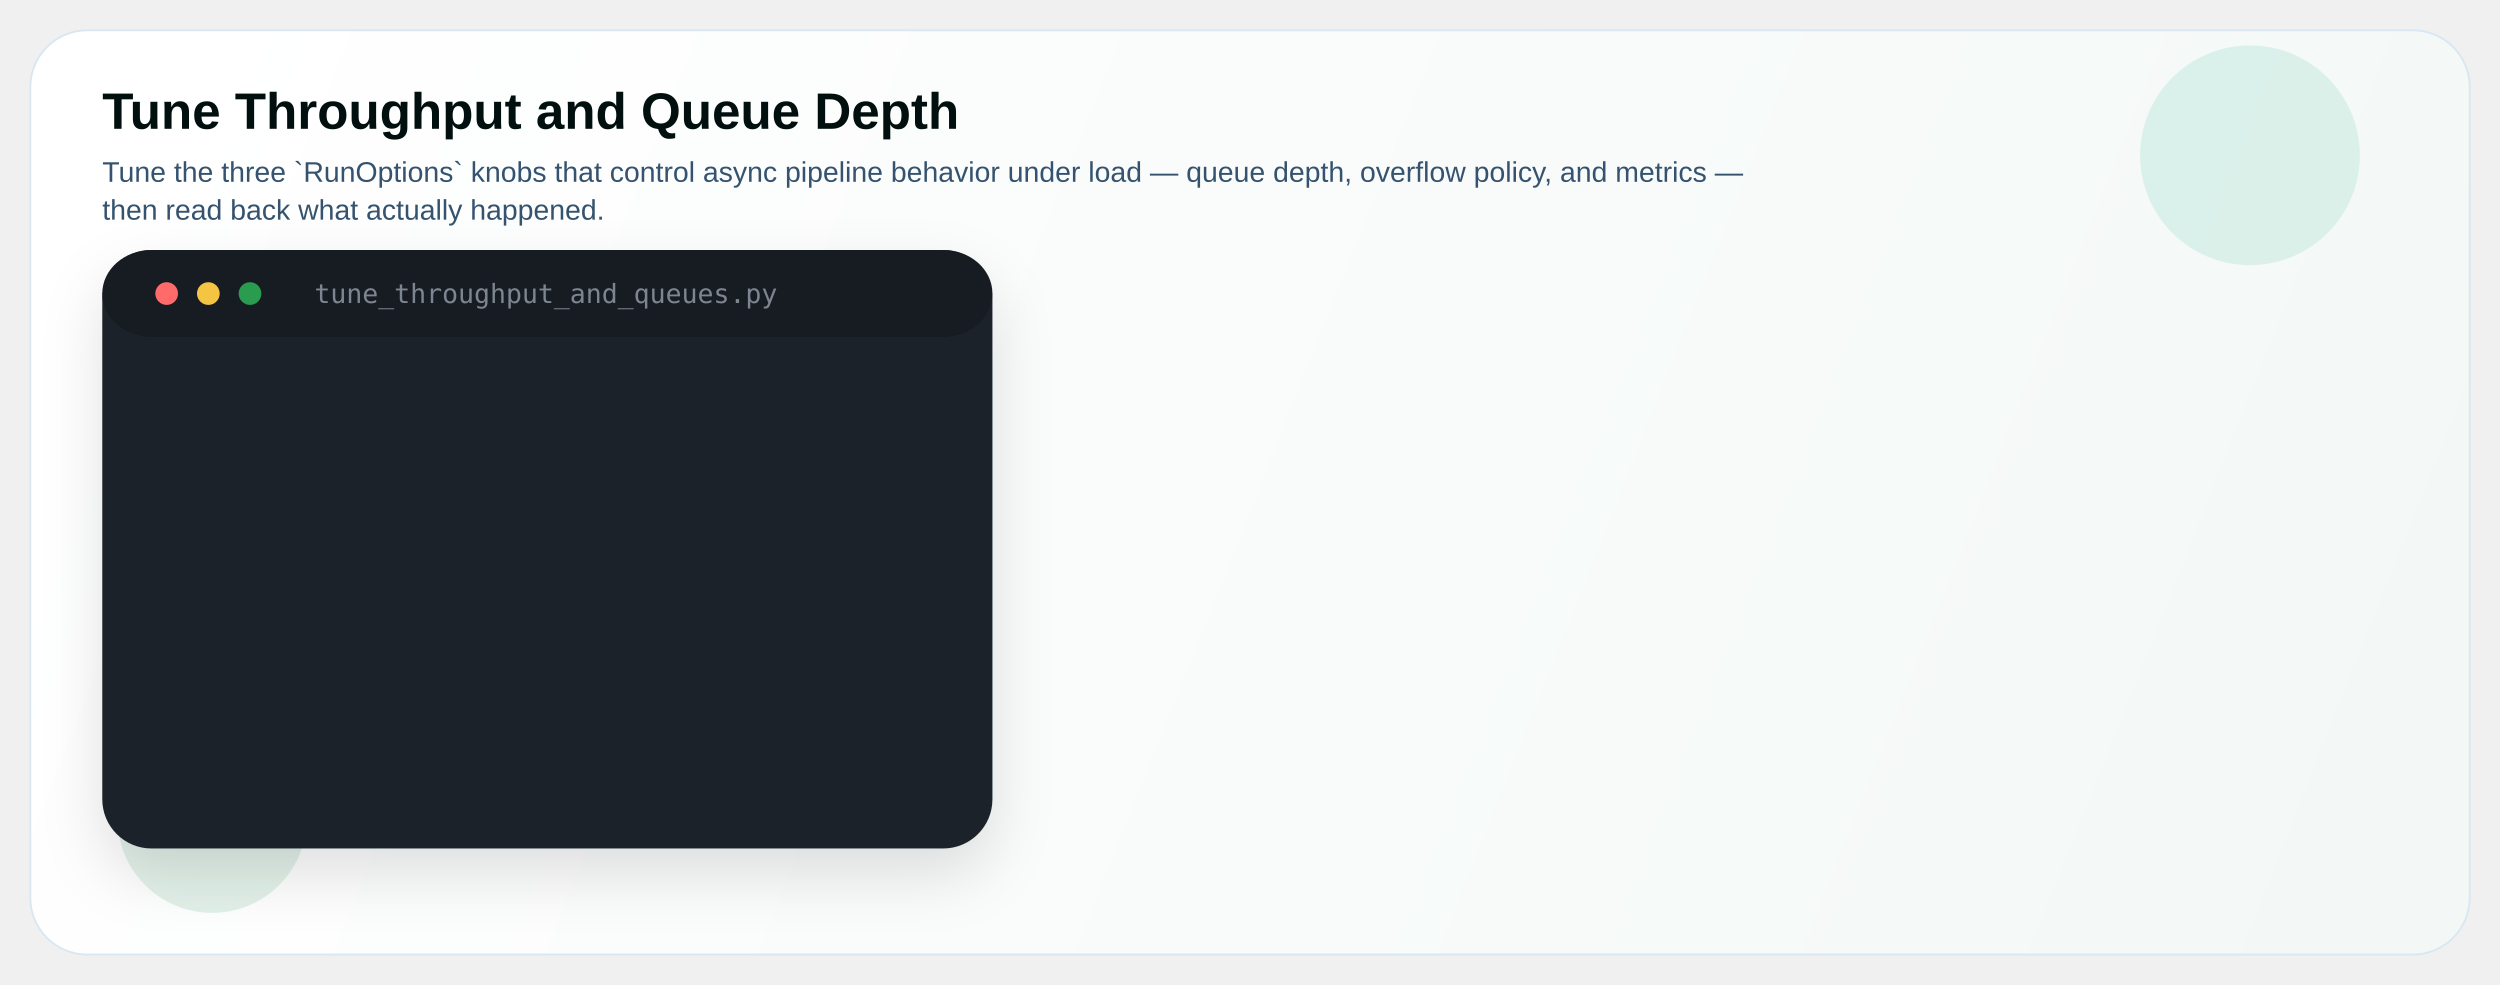
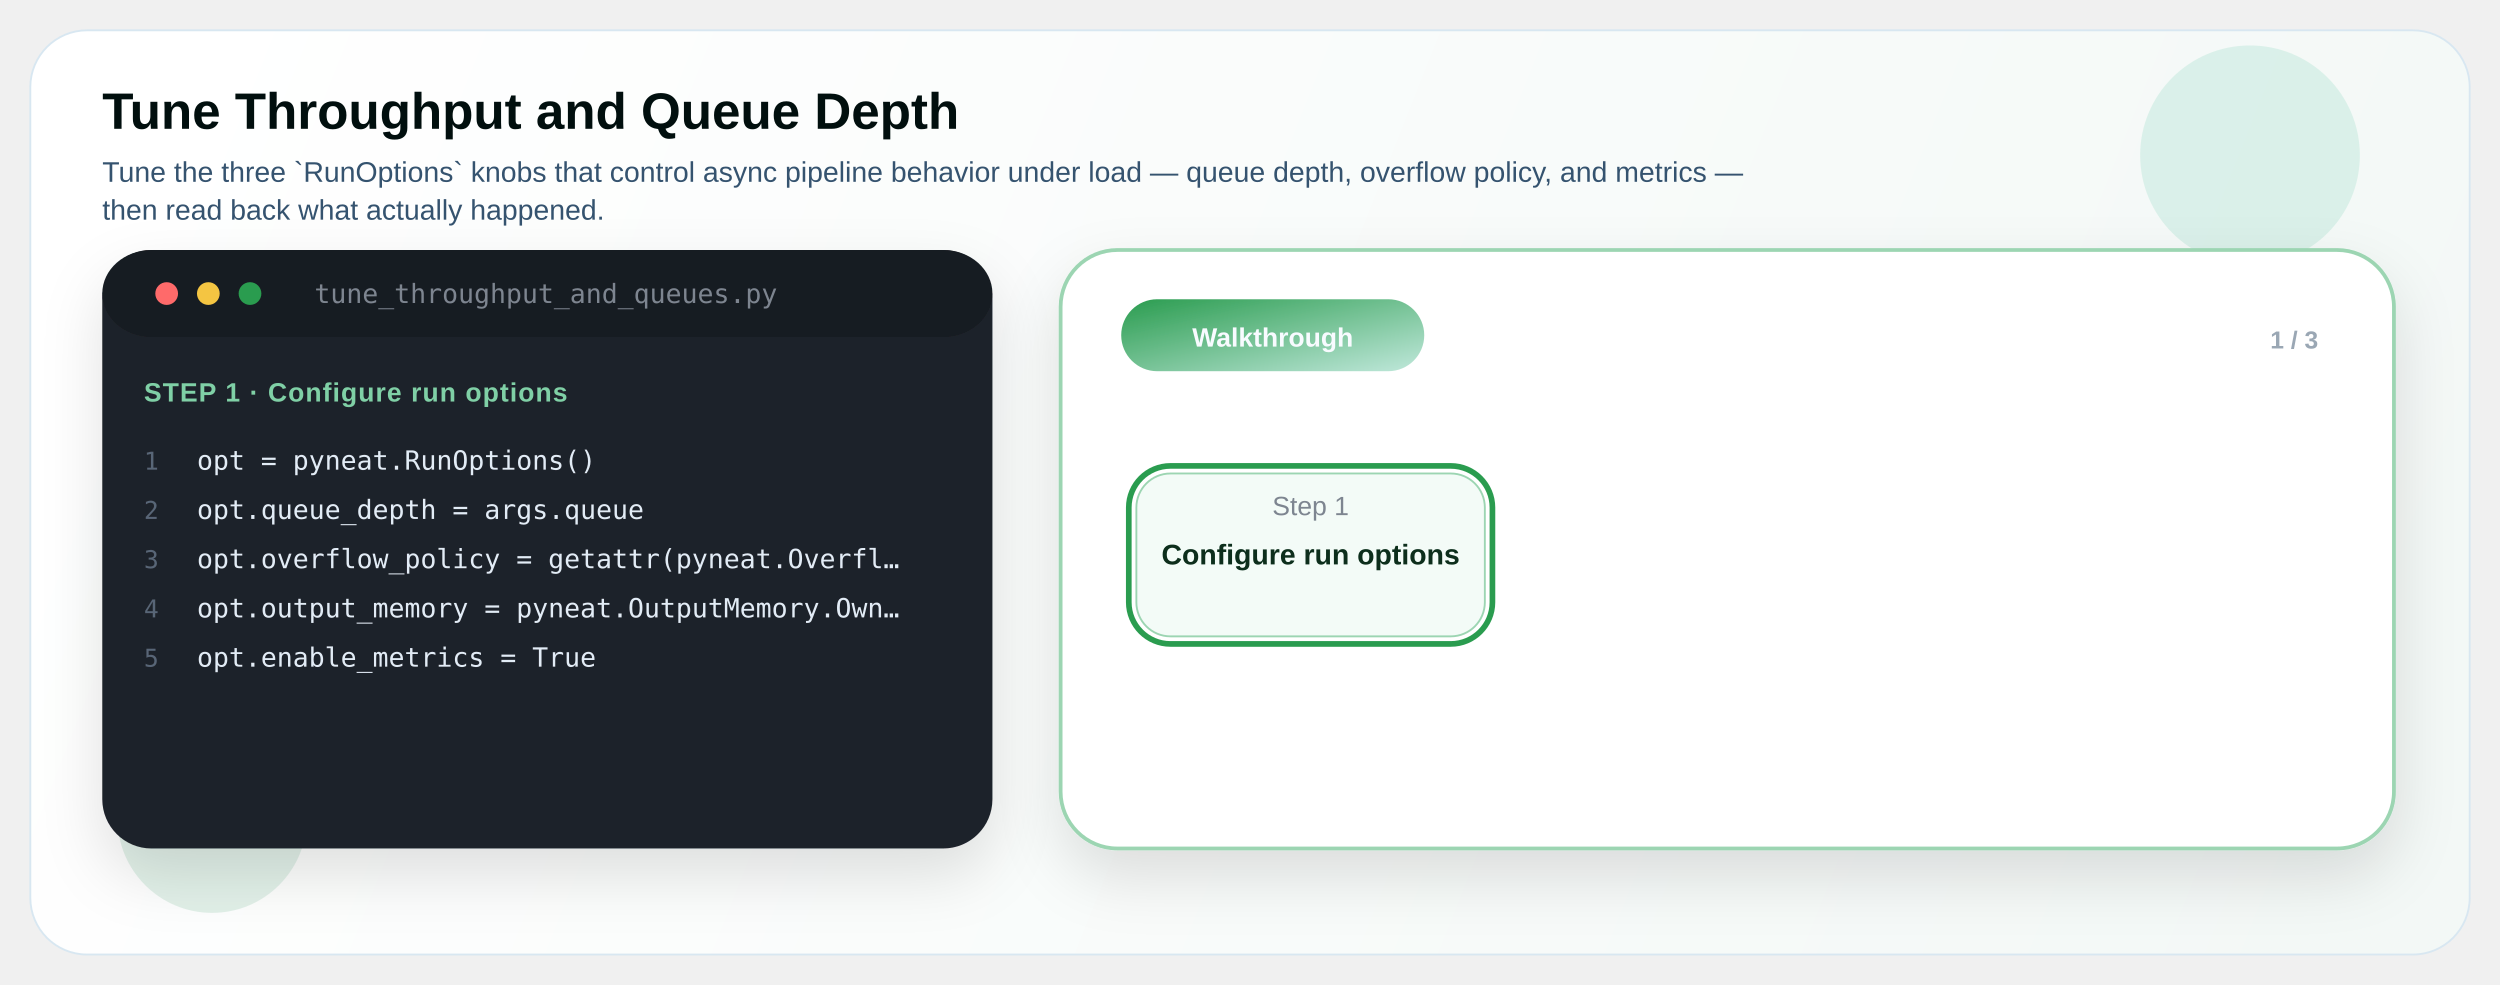
<svg xmlns="http://www.w3.org/2000/svg" viewBox="0 0 1320 520" role="img" aria-labelledby="ftl ftd">
  <defs>
    <linearGradient id="fbg" x1="80" y1="40" x2="1240" y2="500" gradientUnits="userSpaceOnUse">
      <stop offset="0" stop-color="#FFFFFF" />
      <stop offset="1" stop-color="#F3F8F6" />
    </linearGradient>
    <linearGradient id="fgreen" x1="0" y1="0" x2="1" y2="1">
      <stop offset="0" stop-color="#2A9C4F" />
      <stop offset="1" stop-color="#C0E8DB" />
    </linearGradient>
    <filter id="fsh" x="-10%" y="-18%" width="120%" height="142%" filterUnits="objectBoundingBox">
      <feDropShadow dx="0" dy="14" stdDeviation="16" flood-color="#010F0E" flood-opacity="0.12" />
    </filter>
    <marker id="farr" markerWidth="7" markerHeight="7" refX="5" refY="3.5" orient="auto" markerUnits="strokeWidth">
      <path d="M0 0L7 3.5L0 7Z" fill="#2A9C4F" />
    </marker>
-     <style>.fsans{font-family:"Avenir Next","Segoe UI",Arial,sans-serif;}.fmono{font-family:"SFMono-Regular","Menlo","Consolas",monospace;}.fttl{fill:#010F0E;font-size:27px;font-weight:700;}.fsub{fill:#35536F;font-size:15px;font-weight:500;}.fcode{fill:#E2ECF6;font-size:14px;font-weight:500;}.fln{fill:#586677;font-size:13px;font-weight:500;}.fcap{fill:#7FD0A6;font-size:14px;font-weight:700;letter-spacing:0.04em;}.fdim{fill:#7D8590;font-size:14px;font-weight:500;}.ftag{fill:#F8FBFF;font-weight:650;}.fnl{fill:#0B2E1B;font-weight:650;}</style>
+     <style>.fsans{font-family:"Avenir Next","Segoe UI",Arial,sans-serif;}.fmono{font-family:"SFMono-Regular","Menlo","Consolas",monospace;}.fttl{fill:#010F0E;font-size:27px;font-weight:700;}.fsub{fill:#35536F;font-size:15px;font-weight:500;}.fcode{fill:#E2ECF6;font-size:14px;font-weight:500;}.fln{fill:#586677;font-size:13px;font-weight:500;}.fcap{fill:#7FD0A6;font-size:14px;font-weight:700;letter-spacing:0.04em;}.fdim{fill:#7D8590;font-size:14px;font-weight:500;}.ftag{fill:#F8FBFF;font-weight:650;}.fnl{fill:#0B2E1B;font-weight:650;}.fcounter{fill:#9AA7B4;font-size:13px;font-weight:600;}.fhint{fill:#2A9C4F;font-size:15px;font-weight:700;}</style>
  </defs>
  <rect x="16" y="16" width="1288" height="488" rx="30" fill="url(#fbg)" stroke="#D8E7F1" />
  <circle cx="1188" cy="82" r="58" fill="#C0E8DB" opacity="0.5" />
  <circle cx="112" cy="432" r="50" fill="#BFE0CF" opacity="0.45" />
  <text x="54" y="68" class="fsans fttl">Tune Throughput and Queue Depth</text>
  <text x="54" y="96" class="fsans fsub">Tune the three `RunOptions` knobs that control async pipeline behavior under load — queue depth, overflow policy, and metrics —</text>
  <text x="54" y="116" class="fsans fsub">then read back what actually happened.</text>
  <g filter="url(#fsh)">
    <rect x="54" y="132" width="470" height="316" rx="26" fill="#1F232A" />
    <rect x="54" y="132" width="470" height="46" rx="26" fill="#181C22" />
    <circle cx="88" cy="155" r="6" fill="#FF6B6B" />
    <circle cx="110" cy="155" r="6" fill="#F4C542" />
    <circle cx="132" cy="155" r="6" fill="#2A9C4F" />
    <text x="166" y="160" class="fmono fdim">tune_throughput_and_queues.py</text>
-     <g opacity="0">
-       <animate attributeName="opacity" dur="12s" repeatCount="indefinite" calcMode="linear" values="0;0;1;1;0;0" keyTimes="0.000;0.060;0.075;0.340;0.360;1.000" />
+     <g id="code0" opacity="1">
      <text x="76" y="212" class="fsans fcap">STEP 1 · Configure run options</text>
      <text x="76" y="248" class="fmono fln">1</text>
      <text x="104" y="248" class="fmono fcode" xml:space="preserve">opt = pyneat.RunOptions()</text>
      <text x="76" y="274" class="fmono fln">2</text>
      <text x="104" y="274" class="fmono fcode" xml:space="preserve">opt.queue_depth = args.queue</text>
      <text x="76" y="300" class="fmono fln">3</text>
      <text x="104" y="300" class="fmono fcode" xml:space="preserve">opt.overflow_policy = getattr(pyneat.Overfl…</text>
      <text x="76" y="326" class="fmono fln">4</text>
      <text x="104" y="326" class="fmono fcode" xml:space="preserve">opt.output_memory = pyneat.OutputMemory.Own…</text>
      <text x="76" y="352" class="fmono fln">5</text>
      <text x="104" y="352" class="fmono fcode" xml:space="preserve">opt.enable_metrics = True</text>
    </g>
-     <g opacity="0">
-       <animate attributeName="opacity" dur="12s" repeatCount="indefinite" calcMode="linear" values="0;0;1;1;0;0" keyTimes="0.000;0.360;0.375;0.640;0.660;1.000" />
+     <g id="code1" opacity="0">
      <text x="76" y="212" class="fsans fcap">STEP 2 · Push workload</text>
      <text x="76" y="248" class="fmono fln">1</text>
      <text x="104" y="248" class="fmono fcode" xml:space="preserve">for _ in range(args.iters):</text>
      <text x="76" y="274" class="fmono fln">2</text>
      <text x="104" y="274" class="fmono fcode" xml:space="preserve">  run.try_push(tensor)</text>
      <text x="76" y="300" class="fmono fln">3</text>
      <text x="104" y="300" class="fmono fcode" xml:space="preserve">run.close_input()</text>
      <text x="76" y="326" class="fmono fln">4</text>
      <text x="104" y="326" class="fmono fcode" xml:space="preserve">pulled = 0</text>
      <text x="76" y="352" class="fmono fln">5</text>
      <text x="104" y="352" class="fmono fcode" xml:space="preserve">while run.pull(timeout_ms=1000) is not None:</text>
    </g>
-     <g opacity="0">
-       <animate attributeName="opacity" dur="12s" repeatCount="indefinite" calcMode="linear" values="0;0;1;1;0;0" keyTimes="0.000;0.660;0.675;0.965;0.985;1.000" />
+     <g id="code2" opacity="0">
      <text x="76" y="212" class="fsans fcap">STEP 3 · Read metrics</text>
      <text x="76" y="248" class="fmono fln">1</text>
      <text x="104" y="248" class="fmono fcode" xml:space="preserve">stats = run.stats()</text>
      <text x="76" y="274" class="fmono fln">2</text>
      <text x="104" y="274" class="fmono fcode" xml:space="preserve">input_stats = run.input_stats()</text>
    </g>
  </g>
  <g filter="url(#fsh)">
-     <g opacity="0">
-       <animate attributeName="opacity" dur="12s" repeatCount="indefinite" calcMode="linear" values="0;0;1;1;0" keyTimes="0.000;0.040;0.060;0.980;1.000" />
+     <g id="shell" opacity="1">
      <rect x="560" y="132" width="704" height="316" rx="30" fill="#FFFFFF" stroke="#9CD5B2" stroke-width="2" />
      <rect x="592" y="158" width="160" height="38" rx="19" fill="url(#fgreen)" />
      <text x="672" y="183" class="fsans ftag" font-size="14" text-anchor="middle">Walkthrough</text>
    </g>
-     <g opacity="0">
-       <animate attributeName="opacity" dur="12s" repeatCount="indefinite" calcMode="linear" values="0;0;1;1;0" keyTimes="0.000;0.060;0.080;0.980;1.000" />
+     <g id="node0" opacity="1">
      <rect x="600" y="250" width="184" height="86" rx="18" fill="#F3FBF7" stroke="#9CD5B2" />
      <text x="692" y="272" class="fsans fdim" font-size="12" text-anchor="middle">Step 1</text>
      <text x="692" y="298" class="fsans fnl" font-size="15" text-anchor="middle">Configure run options</text>
    </g>
-     <g opacity="0">
-       <animate attributeName="opacity" dur="12s" repeatCount="indefinite" calcMode="linear" values="0;0;1;1;0;0" keyTimes="0.000;0.065;0.085;0.340;0.360;1.000" />
+     <g id="ring0" opacity="1">
      <rect x="596" y="246" width="192" height="94" rx="22" fill="none" stroke="#2A9C4F" stroke-width="3" />
    </g>
-     <g opacity="0">
-       <animate attributeName="opacity" dur="12s" repeatCount="indefinite" calcMode="linear" values="0;0;1;1;0" keyTimes="0.000;0.360;0.380;0.980;1.000" />
+     <g id="node1" opacity="0">
      <line x1="788" y1="293" x2="814" y2="293" stroke="#2A9C4F" stroke-width="3" stroke-linecap="round" marker-end="url(#farr)" />
      <rect x="820" y="250" width="184" height="86" rx="18" fill="#F3FBF7" stroke="#9CD5B2" />
      <text x="912" y="272" class="fsans fdim" font-size="12" text-anchor="middle">Step 2</text>
      <text x="912" y="298" class="fsans fnl" font-size="15" text-anchor="middle">Push workload</text>
    </g>
-     <g opacity="0">
-       <animate attributeName="opacity" dur="12s" repeatCount="indefinite" calcMode="linear" values="0;0;1;1;0;0" keyTimes="0.000;0.365;0.385;0.640;0.660;1.000" />
+     <g id="ring1" opacity="0">
      <rect x="816" y="246" width="192" height="94" rx="22" fill="none" stroke="#2A9C4F" stroke-width="3" />
    </g>
-     <g opacity="0">
-       <animate attributeName="opacity" dur="12s" repeatCount="indefinite" calcMode="linear" values="0;0;1;1;0" keyTimes="0.000;0.660;0.680;0.980;1.000" />
+     <g id="node2" opacity="0">
      <line x1="1008" y1="293" x2="1034" y2="293" stroke="#2A9C4F" stroke-width="3" stroke-linecap="round" marker-end="url(#farr)" />
      <rect x="1040" y="250" width="184" height="86" rx="18" fill="#F8F6FF" stroke="#B8B0DC" />
      <text x="1132" y="272" class="fsans fdim" font-size="12" text-anchor="middle">Step 3</text>
      <text x="1132" y="298" class="fsans fnl" font-size="15" text-anchor="middle">Read metrics</text>
    </g>
-     <g opacity="0">
-       <animate attributeName="opacity" dur="12s" repeatCount="indefinite" calcMode="linear" values="0;0;1;1;0;0" keyTimes="0.000;0.665;0.685;0.965;0.985;1.000" />
+     <g id="ring2" opacity="0">
      <rect x="1036" y="246" width="192" height="94" rx="22" fill="none" stroke="#2A9C4F" stroke-width="3" />
    </g>
  </g>
+   <text id="counter" x="1224" y="184" text-anchor="end" class="fsans fcounter">1 / 3</text>
+   <text id="hint" x="912" y="430" text-anchor="middle" class="fsans fhint" opacity="0">Click to step through ▸</text>
</svg>
